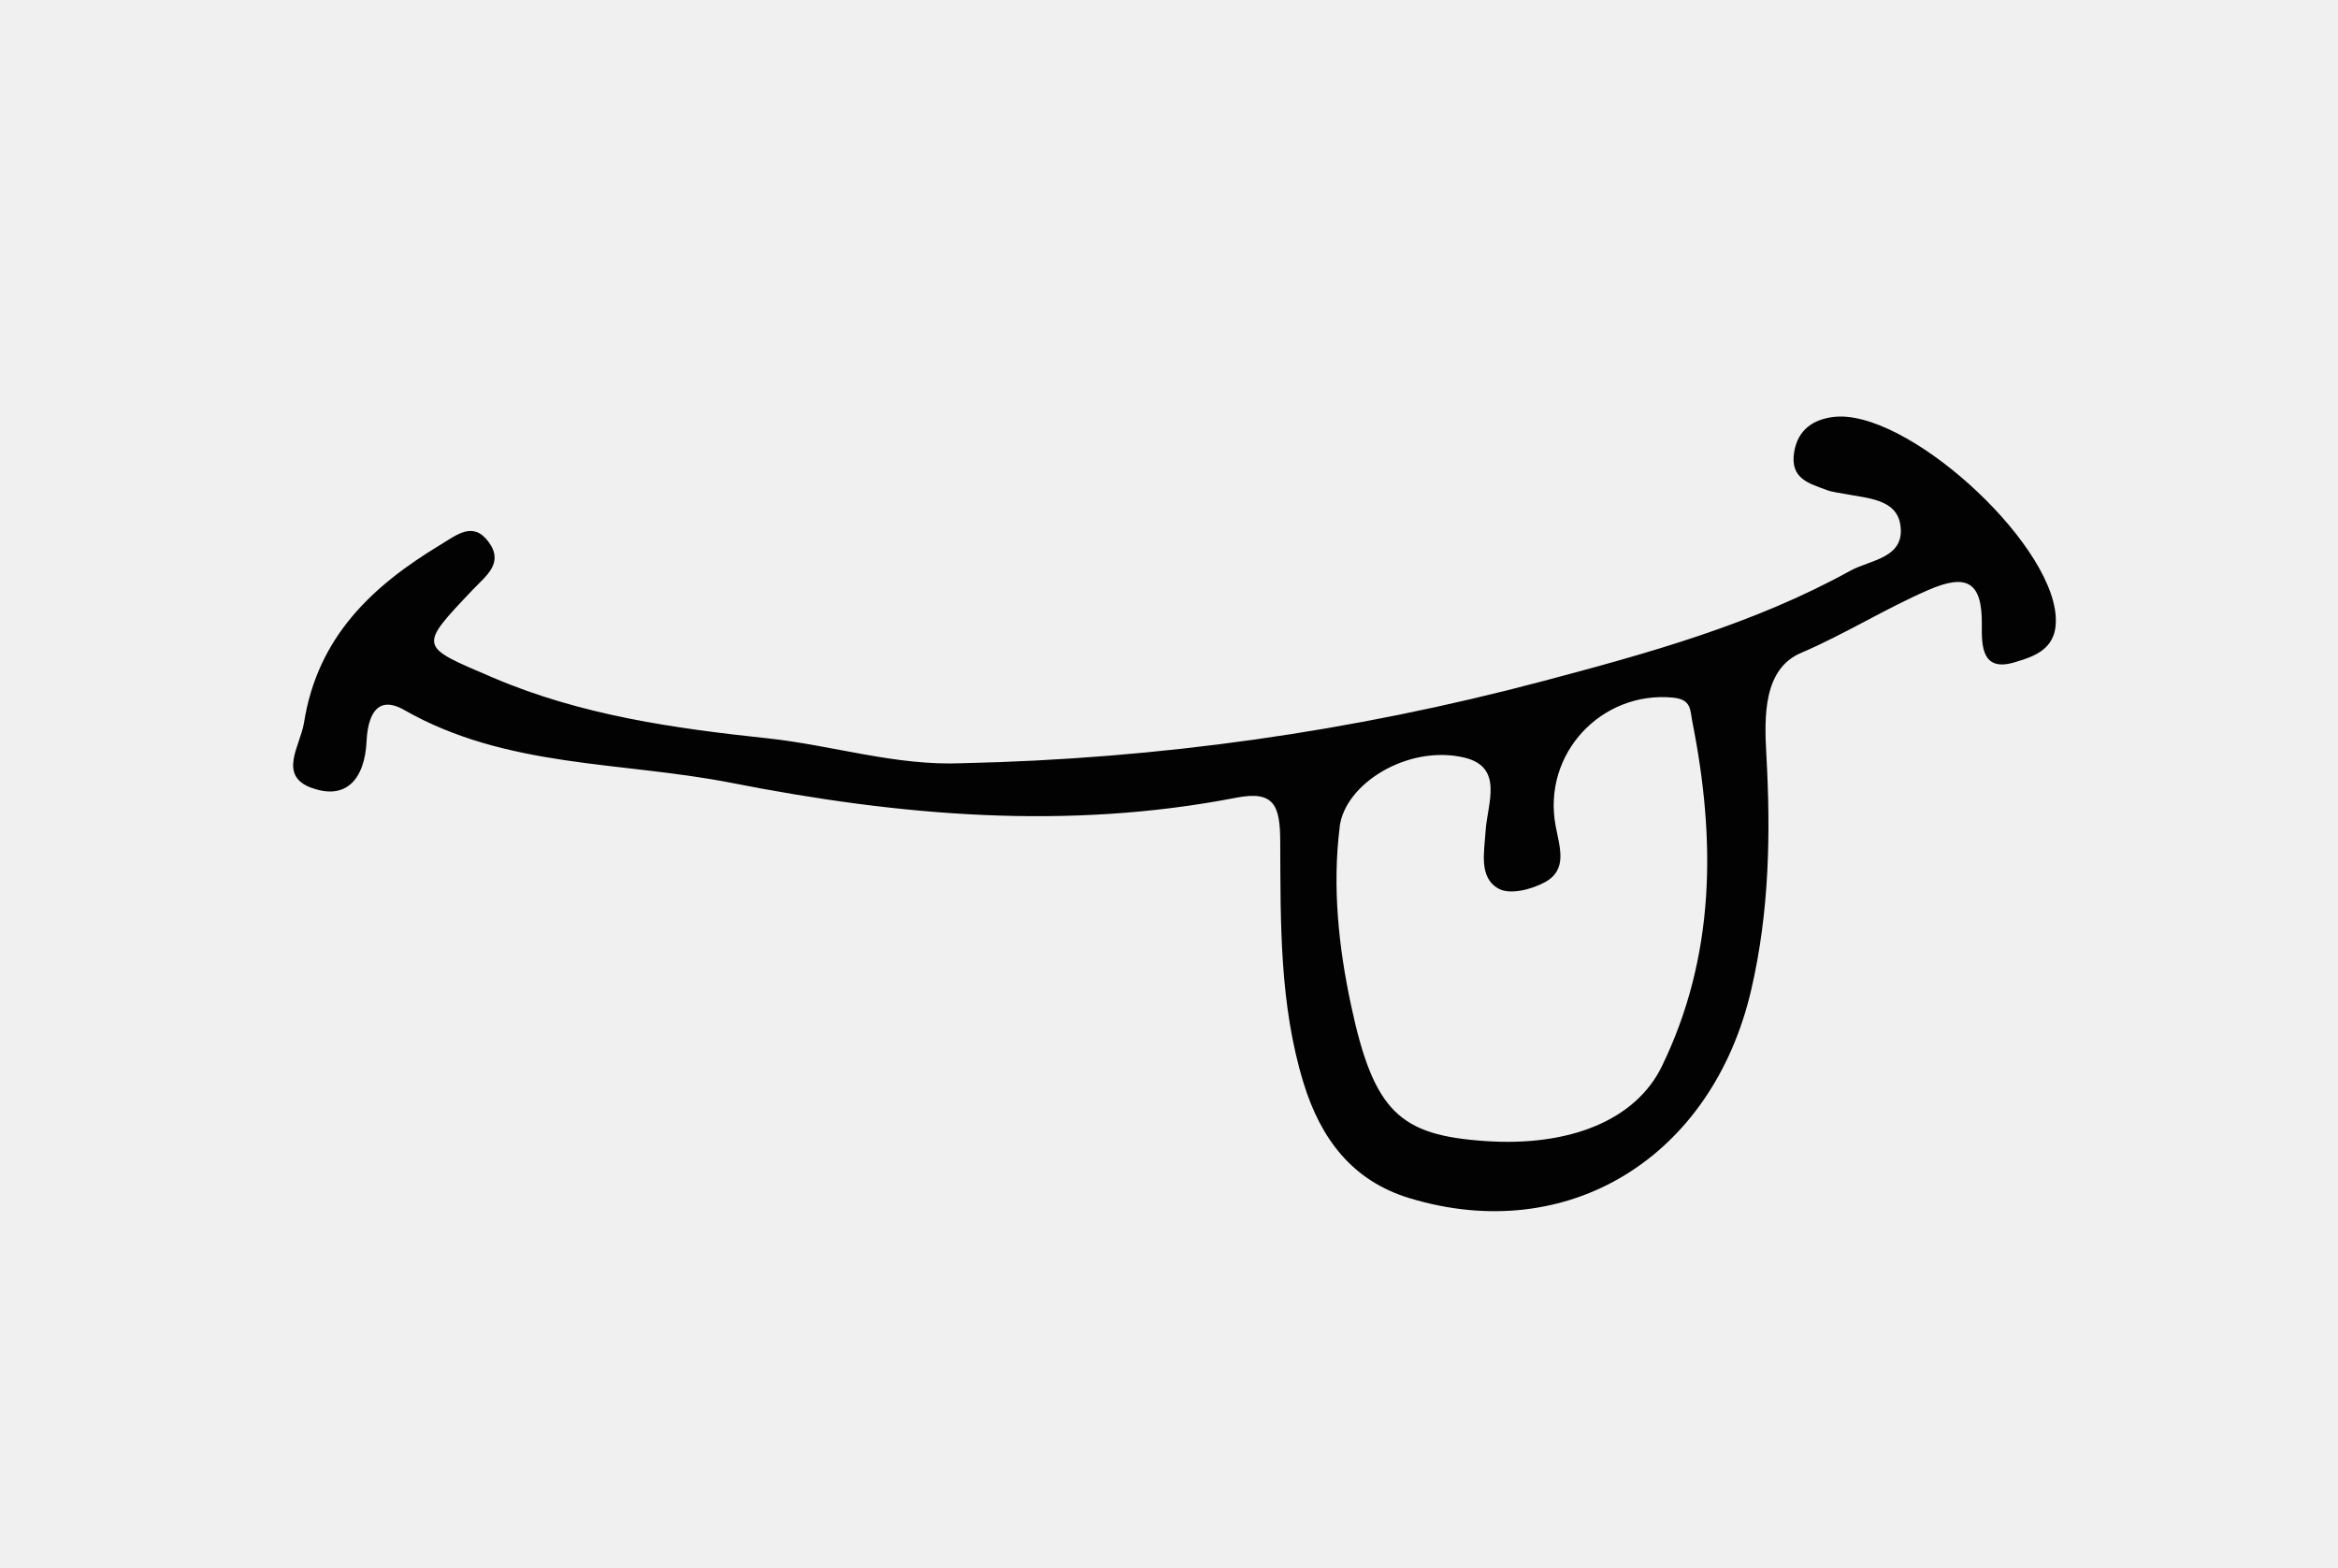
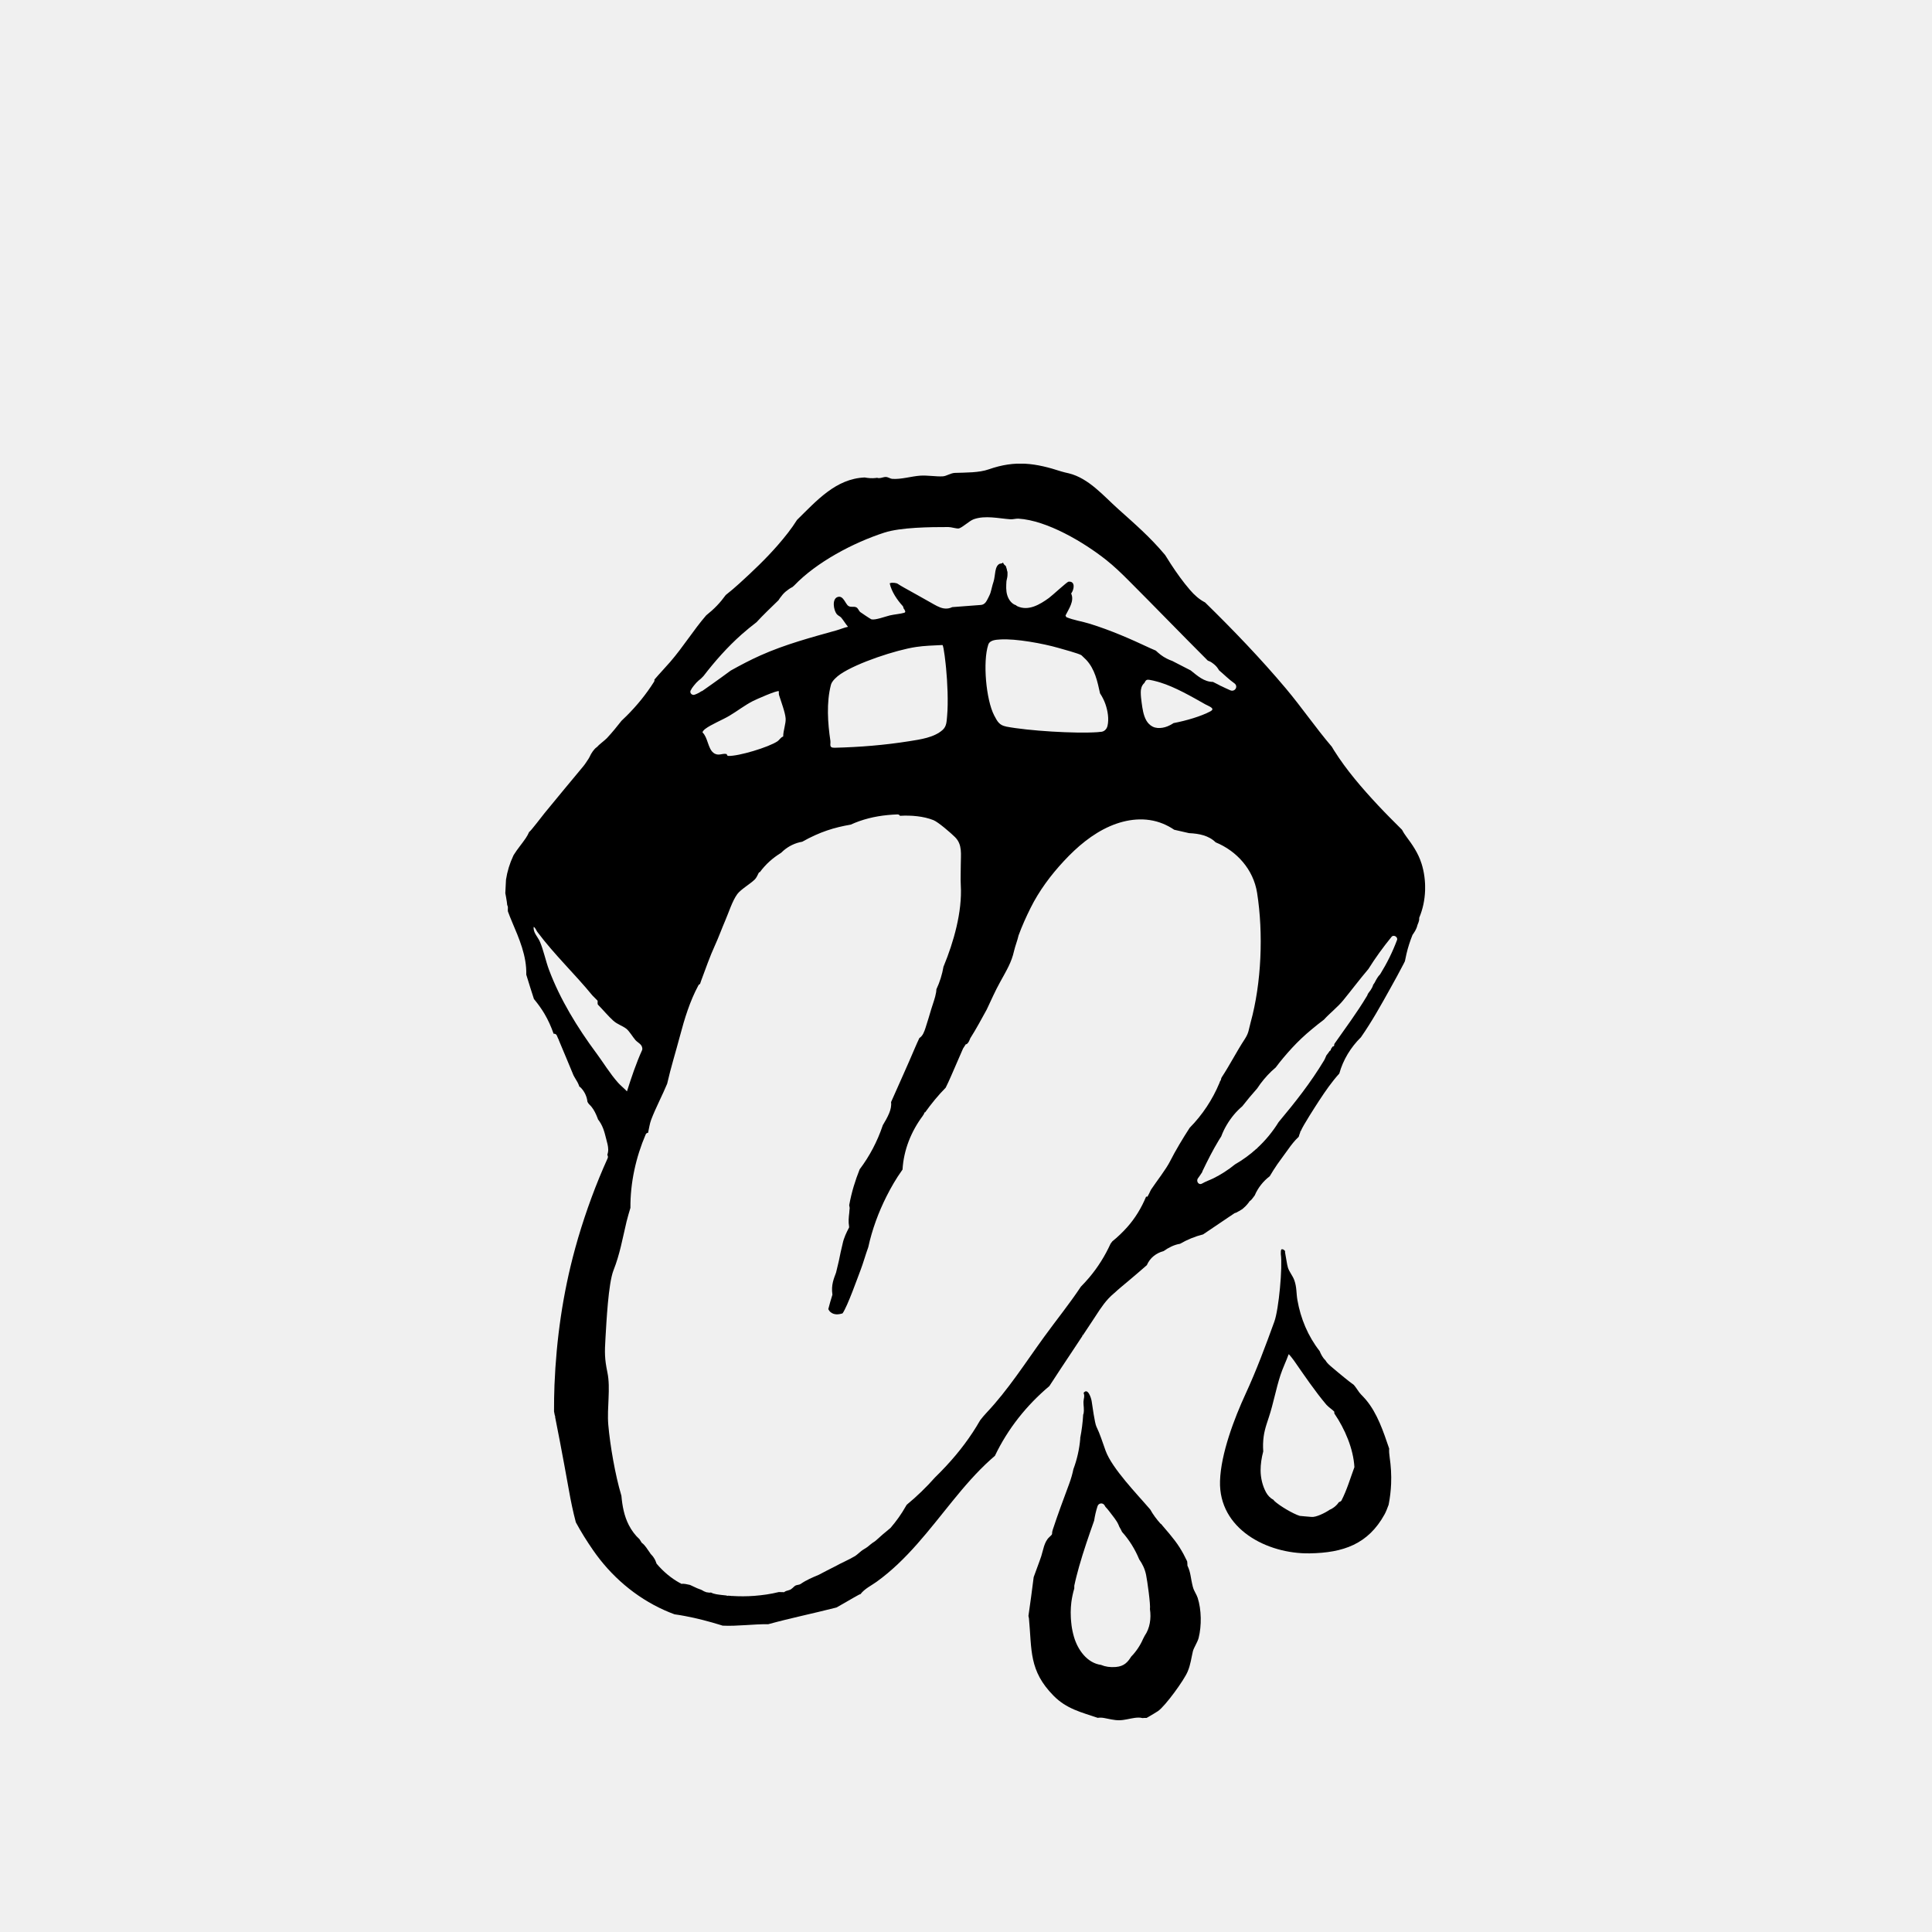
- <svg xmlns="http://www.w3.org/2000/svg" id="Vrstva_1" data-name="Vrstva 1" viewBox="0 0 500 335.39">
+ <svg xmlns="http://www.w3.org/2000/svg" width="650" height="650" viewBox="0 0 650 650" fill="none">
+   <g clip-path="url(#clip0_527_3328)">
+     <path d="M478.208 290.4C477.118 286.99 475.218 284.24 473.108 281.41C472.578 280.71 472.098 279.95 471.678 279.15C468.968 276.45 466.258 273.75 463.638 270.95C458.258 265.18 453.038 259.16 448.818 252.46C448.558 252.06 448.328 251.64 448.078 251.23C442.658 244.89 437.978 238.01 432.618 231.63C424.248 221.67 414.768 211.8 405.438 202.68C403.478 201.68 401.798 200.16 400.358 198.48C398.008 195.76 395.898 192.79 393.928 189.78C393.278 188.79 392.648 187.79 392.028 186.78C391.988 186.74 391.958 186.69 391.928 186.65C386.878 180.64 381.918 176.38 376.158 171.21C371.248 166.81 366.318 160.93 359.648 159.26C358.538 158.98 358.048 158.93 357.088 158.62C348.348 155.78 341.638 154.76 332.638 157.91C329.358 159.06 325.068 158.97 321.258 159.1C319.848 159.15 318.428 160.19 317.188 160.26C314.948 160.39 312.088 159.87 309.618 160.03C306.708 160.22 303.068 161.36 300.118 161.1C299.498 161.05 298.798 160.47 297.978 160.47C297.118 160.47 295.978 161.11 295.088 160.75C294.928 160.77 294.758 160.8 294.598 160.82C293.368 160.96 292.138 160.87 290.918 160.64C281.198 161.03 274.718 168.49 268.158 174.91C266.258 177.94 263.998 180.75 261.648 183.45C257.658 188.03 253.208 192.25 248.718 196.33C247.258 197.66 245.738 198.95 244.178 200.18C243.268 201.44 242.288 202.64 241.218 203.75C240.088 204.93 238.868 206.01 237.588 207.03C237.578 207.04 237.558 207.06 237.548 207.08C233.278 212.03 229.948 217.51 225.518 222.65C223.768 224.68 221.888 226.61 220.158 228.66C220.218 228.89 220.188 229.14 220.018 229.41C217.398 233.57 214.288 237.38 210.818 240.84C210.258 241.4 209.688 241.95 209.108 242.49C207.538 244.51 205.918 246.47 204.218 248.31C203.528 249.05 201.428 250.59 201.008 251.18C200.898 251.27 200.788 251.36 200.678 251.45C199.888 251.99 198.878 253.44 198.368 254.64C198.248 254.85 198.138 255.06 198.018 255.26C197.408 256.17 196.838 257.1 196.258 257.79C191.798 263.14 187.538 268.29 183.238 273.53C182.518 274.4 178.448 279.8 178.018 279.91C177.708 280.64 177.318 281.34 176.888 281.98C175.588 283.91 174.058 285.64 172.838 287.63C172.788 287.73 172.738 287.83 172.688 287.93C171.478 290.49 170.668 293.18 170.238 295.94C170.178 297.44 170.068 298.97 170.008 300.49C170.188 301.41 170.358 302.32 170.488 303.24C170.508 303.24 170.518 303.24 170.548 303.24L170.498 303.28C170.558 303.68 170.598 304.09 170.648 304.5C170.948 304.97 170.888 305.59 170.848 306.26C170.858 306.39 170.868 306.53 170.888 306.66C171.318 307.83 171.778 308.98 172.248 310.09C174.678 315.82 177.238 321.65 177.058 327.91C177.858 330.51 178.838 333.71 179.638 336.11C179.738 336.23 179.838 336.35 179.938 336.47C181.098 337.9 182.208 339.43 183.148 341.02C184.418 343.16 185.438 345.44 186.258 347.79C186.678 347.74 187.148 347.91 187.348 348.4C187.488 348.73 187.628 349.06 187.768 349.39C187.888 349.55 187.968 349.74 187.998 349.93C189.648 353.87 191.318 357.81 192.938 361.76C193.068 361.99 193.188 362.21 193.318 362.45C193.738 363.24 194.258 363.92 194.608 364.76C194.688 364.96 194.778 365.16 194.848 365.36C194.978 365.72 194.778 365.46 195.068 365.65C195.368 365.85 195.628 366.17 195.858 366.45C196.348 367.04 196.738 367.69 197.038 368.39C197.348 369.11 197.548 369.85 197.628 370.61C197.638 370.65 197.658 370.69 197.668 370.73C197.918 371.35 198.538 371.79 198.958 372.31C199.868 373.42 200.488 374.75 201.008 376.08C201.078 376.25 201.128 376.42 201.188 376.59C201.928 377.53 202.518 378.6 202.948 379.74C203.368 380.86 203.658 382.02 203.948 383.18C204.248 384.35 204.618 385.54 204.628 386.76C204.628 387.36 204.518 387.98 204.328 388.57C204.538 388.88 204.618 389.28 204.428 389.7C200.488 398.4 197.198 407.39 194.488 416.54C194.118 417.78 193.768 419.03 193.428 420.28L193.508 420.31L193.418 420.34C189.348 435.24 187.178 450.52 186.548 465.96C186.428 468.93 186.398 471.9 186.398 474.87C186.488 475.3 186.568 475.73 186.648 476.16C186.778 476.35 186.808 476.6 186.788 476.87C186.878 477.34 186.978 477.81 187.068 478.29H187.078V478.34C187.528 480.57 187.968 482.81 188.388 485.05C189.398 490.48 190.448 495.9 191.398 501.33C192.038 504.97 192.788 508.6 193.738 512.17C195.478 515.39 197.438 518.51 199.498 521.49C205.528 530.24 213.788 537.36 223.498 541.72C224.628 542.23 225.778 542.69 226.948 543.12C228.088 543.28 229.238 543.46 230.378 543.68C234.518 544.45 238.608 545.53 242.618 546.77C242.788 546.82 242.958 546.88 243.118 546.93C248.008 547.18 253.648 546.37 258.478 546.45L258.608 546.41C266.008 544.38 273.518 542.84 280.958 540.94C281.128 540.9 281.288 540.85 281.458 540.81C284.088 539.36 286.628 537.79 289.058 536.48C289.138 536.44 289.308 536.38 289.518 536.32C290.798 534.57 293.308 533.34 294.888 532.2C305.128 524.83 312.608 514.67 320.488 504.98C324.488 500.06 328.628 495.23 333.358 490.99C333.798 490.6 334.258 490.19 334.728 489.79C339.088 480.67 345.378 472.79 353.038 466.34C355.718 462.21 358.438 458.11 361.168 454.01C362.198 452.47 363.218 450.92 364.238 449.37L363.958 449.2C364.088 449.22 364.208 449.22 364.328 449.23C365.328 447.71 366.328 446.19 367.338 444.69C369.118 442.04 370.748 439.22 372.928 436.88C373.498 436.27 374.108 435.69 374.758 435.16L374.668 435.13L374.848 435.09C374.848 435.09 374.858 435.08 374.868 435.07C376.358 433.66 377.988 432.36 379.528 431.06C381.648 429.28 383.758 427.48 385.838 425.65C386.358 424.46 387.128 423.4 388.148 422.58C389.118 421.8 390.268 421.23 391.488 420.91C393.188 419.72 395.018 418.78 397.008 418.46C399.438 417.06 402.048 415.98 404.768 415.3C407.638 413.37 410.518 411.44 413.378 409.49C414.058 409.03 414.738 408.57 415.418 408.12C415.898 408.1 416.528 407.58 416.958 407.42C417.118 407.33 417.268 407.22 417.428 407.12C417.838 406.92 418.198 406.64 418.498 406.32C419.188 405.72 419.798 405.03 420.328 404.28C420.348 404.23 420.368 404.19 420.388 404.14C420.408 404.14 420.428 404.13 420.438 404.12C420.928 403.85 421.568 402.98 422.138 402.19C423.198 399.67 424.978 397.4 427.188 395.73C428.008 394.37 428.828 393.01 429.748 391.7C430.938 390 432.208 388.35 433.408 386.65C434.378 385.28 435.558 383.73 436.938 382.46C437.088 381.91 437.278 381.37 437.498 380.84L437.368 380.67H437.568C437.898 379.92 438.278 379.2 438.698 378.48C439.918 376.39 441.188 374.36 442.498 372.32C442.918 371.67 443.338 371.02 443.758 370.37L443.798 370.25C443.798 370.25 443.828 370.25 443.848 370.24C445.908 367.08 448.078 363.96 450.598 361.17C451.848 356.61 454.438 352.35 457.868 348.98C461.488 343.79 464.618 338.17 467.688 332.65C469.238 329.86 470.788 327.08 472.248 324.24C472.388 323.96 472.528 323.68 472.668 323.39C472.828 322.55 472.998 321.71 473.198 320.89C473.708 318.71 474.398 316.59 475.228 314.53C475.828 313.65 476.528 312.75 476.888 311.21C477.008 310.87 477.508 309.91 477.478 309.08C477.478 309.01 477.478 308.9 477.478 308.77C479.898 303.06 480.088 296.25 478.218 290.41L478.208 290.4ZM232.688 231.7C232.748 231.61 232.798 231.53 232.858 231.45C233.028 231.21 233.208 230.97 233.388 230.74C233.658 230.39 233.948 230.05 234.248 229.72C234.728 229.21 235.268 228.75 235.818 228.32C236.108 228.03 236.388 227.74 236.678 227.45C240.568 222.41 244.718 217.71 249.508 213.45C251.118 212.02 252.798 210.66 254.518 209.34C256.578 207.08 259.508 204.28 261.948 201.91C261.988 201.84 262.038 201.76 262.078 201.69C262.188 201.52 262.298 201.35 262.418 201.19C262.708 200.78 263.028 200.37 263.358 199.99C263.958 199.3 264.678 198.72 265.428 198.2C265.808 197.93 266.208 197.7 266.618 197.5C266.868 197.3 267.088 197.11 267.248 196.94C274.698 189.15 287.058 182.58 297.538 179.19C303.038 177.41 312.958 177.31 319.058 177.32C320.048 177.32 321.638 177.86 322.458 177.8C323.548 177.73 326.068 175.23 327.608 174.69C331.508 173.31 335.968 174.43 339.948 174.71C340.728 174.77 341.828 174.45 342.628 174.49C352.288 175.08 364.668 182.46 372.088 188.33C374.808 190.48 377.268 192.85 379.678 195.27C388.608 204.2 397.398 213.31 406.358 222.26C406.738 222.4 407.108 222.55 407.448 222.75C407.628 222.86 407.798 222.98 407.958 223.11C408.058 223.19 408.158 223.26 408.258 223.34C408.248 223.34 408.238 223.33 408.238 223.32C408.258 223.33 408.268 223.34 408.288 223.36C408.398 223.44 408.508 223.53 408.608 223.62C409.238 224.14 409.728 224.8 410.128 225.51C411.838 226.95 413.438 228.59 415.268 229.87C416.728 230.9 415.488 232.93 413.888 232.23C412.798 231.75 411.718 231.25 410.648 230.72C410.578 230.72 410.518 230.72 410.448 230.74L410.498 230.64C409.688 230.24 408.888 229.84 408.088 229.42C405.088 229.42 402.848 227.35 400.608 225.56C398.778 224.64 396.968 223.7 395.158 222.76C394.918 222.64 394.688 222.52 394.468 222.4C393.058 221.9 391.748 221.24 390.518 220.31C389.938 219.87 389.388 219.39 388.858 218.89C388.228 218.63 387.618 218.37 387.108 218.13C380.268 214.93 373.888 212.11 366.628 209.85C364.018 209.04 361.288 208.68 358.748 207.63L358.478 207.08C359.608 204.8 361.528 202.19 360.378 199.68C361.368 198.41 361.918 195.48 359.498 195.69C359.008 195.73 354.008 200.38 352.898 201.18C349.898 203.35 346.018 205.72 342.238 203.94C342.068 203.86 341.928 203.74 341.818 203.62C340.348 203.17 339.328 201.74 338.878 200.25C338.408 198.71 338.508 197.11 338.608 195.52C338.848 194.62 338.988 193.67 338.958 193.3C339.008 192.83 338.988 192.35 338.798 191.92C338.748 191.32 338.598 191.25 338.508 190.75C338.408 190.39 338.208 190.19 338.008 190.14C337.888 189.95 337.708 189.8 337.608 189.6C337.528 189.37 337.348 189.09 337.208 189.47C337.208 189.49 337.208 189.52 337.198 189.54C337.028 189.49 336.838 189.5 336.718 189.63C336.708 189.64 336.698 189.66 336.688 189.68C336.628 189.66 336.578 189.62 336.518 189.6C334.518 190.27 334.948 193.65 334.258 195.72C333.758 197.22 333.628 198.18 333.198 199.56C333.028 200.09 331.998 202.19 331.648 202.6C331.188 203.13 330.838 203.41 330.118 203.52L320.368 204.26C319.488 204.7 318.488 204.86 317.468 204.68C315.928 204.41 314.528 203.5 313.178 202.75C310.198 201.09 307.238 199.39 304.248 197.75C303.418 197.29 302.598 196.81 301.808 196.28C301.578 196.22 301.348 196.17 301.118 196.13C301.078 196.13 300.938 196.11 300.908 196.1C300.778 196.09 300.638 196.08 300.508 196.08C300.348 196.08 300.188 196.08 300.028 196.08C299.978 196.08 299.958 196.08 299.938 196.08C299.938 196.08 299.928 196.08 299.888 196.09C299.758 196.12 299.628 196.15 299.508 196.19C299.448 196.21 299.408 196.21 299.388 196.22C299.378 196.22 299.348 196.24 299.328 196.26C299.948 199.11 301.908 201.91 303.638 203.81C303.868 204.06 303.968 204.36 303.988 204.66C304.188 204.9 304.348 205.14 304.438 205.38C304.568 205.77 304.718 205.84 304.288 206.15C302.708 206.59 300.958 206.68 299.378 207.05C297.828 207.42 294.548 208.69 293.178 208.37C292.958 208.32 289.748 206.18 289.378 205.89C288.998 205.59 288.698 204.59 288.058 204.31C287.198 203.93 286.308 204.42 285.438 203.87C284.408 203.21 283.758 200.25 281.848 200.84C279.808 201.48 280.458 205.28 281.498 206.59C281.938 207.14 282.618 207.33 283.028 207.81C283.758 208.67 284.528 209.97 285.308 210.88C283.998 211.14 282.738 211.71 281.448 212.07C272.808 214.49 264.228 216.77 255.888 220.49C252.518 221.99 249.158 223.76 245.838 225.61C244.808 226.37 243.768 227.11 242.748 227.87C240.638 229.43 238.468 230.9 236.328 232.43C236.218 232.51 236.098 232.55 235.968 232.57C235.228 233.07 234.418 233.49 233.608 233.75C233.138 233.9 232.648 233.65 232.398 233.26C232.118 232.83 232.278 232.32 232.568 231.96C232.448 232.11 232.678 231.79 232.698 231.76L232.688 231.7ZM407.248 239.31C404.068 241.01 399.108 242.46 394.818 243.28C394.688 243.36 394.568 243.45 394.438 243.53C393.408 244.15 392.288 244.66 391.088 244.84C389.968 245.01 388.848 244.98 387.818 244.48C386.938 244.06 386.148 243.25 385.678 242.41C384.658 240.6 384.378 238.46 384.098 236.44C383.938 235.27 383.798 234.07 383.798 232.88C383.798 231.85 384.048 230.81 384.758 230.03C384.848 229.93 384.938 229.85 385.038 229.76C385.278 229.19 385.578 228.79 385.948 228.71C386.668 228.54 389.438 229.34 390.308 229.6C395.338 231.14 400.908 234.36 405.558 236.99C406.628 237.59 409.048 238.34 407.248 239.3V239.31ZM338.458 244.42C336.208 243.99 335.558 242.74 334.498 240.73C331.728 235.43 330.608 222.58 332.488 216.9C333.008 215.34 334.988 215.24 336.538 215.14C341.778 214.8 350.988 216.52 356.038 217.97C357.538 218.4 362.858 219.83 363.828 220.44C363.928 220.5 365.268 221.8 365.458 222.01C368.348 225.12 369.208 229.2 370.098 233.28C370.828 234.38 371.438 235.57 371.888 236.84C372.678 239.08 373.168 241.89 372.598 244.25C372.328 245.38 371.408 246.24 370.218 246.23C370.198 246.23 370.178 246.23 370.148 246.23C369.888 246.27 369.598 246.3 369.258 246.33C361.698 246.85 345.968 245.89 338.448 244.44L338.458 244.42ZM279.388 249.33C278.478 243.31 277.998 236.33 279.568 230.36C279.908 229.07 281.618 227.57 282.748 226.81C288.348 223 301.448 218.68 308.178 217.67C311.168 217.22 314.088 217.17 317.078 217.01C317.548 217.32 318.198 223.77 318.298 224.81C318.748 229.44 319.078 236.23 318.638 240.99C318.468 242.77 318.488 244.37 317.118 245.59C314.238 248.16 309.608 248.78 305.898 249.37C297.598 250.69 289.248 251.37 280.828 251.57C278.768 251.63 279.528 250.39 279.378 249.34L279.388 249.33ZM262.108 233.87C262.748 235.97 264.158 239.6 264.318 241.7C264.448 243.41 263.468 245.95 263.498 247.79C262.638 248.07 262.228 248.96 261.588 249.39C258.638 251.39 248.468 254.46 245.048 254.32C244.488 254.3 244.648 253.74 244.398 253.68C242.978 253.34 241.628 254.55 239.988 253.24C238.168 251.79 238.128 248.08 236.368 246.44C236.308 246.08 236.968 245.46 237.248 245.25C239.218 243.74 243.048 242.21 245.368 240.83C248.038 239.25 250.488 237.31 253.268 235.88C254.258 235.37 261.638 232.08 262.038 232.57C262.038 233 261.988 233.46 262.108 233.87ZM200.528 354.18C194.248 345.69 188.438 336.24 184.698 326.26C183.598 323.33 182.828 319.52 181.628 316.79C180.918 315.17 179.268 313.68 179.568 311.81C180.188 312.23 180.358 312.96 180.778 313.52C186.618 321.32 193.258 327.52 199.308 334.91C199.578 335.24 200.988 336.55 201.038 336.66C201.168 336.93 200.898 337.73 201.218 338.06C202.758 339.6 204.678 341.93 206.378 343.44C207.728 344.64 209.348 345.07 210.698 346.09C211.698 346.85 212.868 348.87 213.798 349.94C214.588 350.85 216.318 351.39 216.078 353.18C214.018 357.73 212.448 362.43 210.938 367.18C210.078 366.24 208.788 365.22 207.978 364.31C205.108 361.07 203.018 357.53 200.538 354.18H200.528ZM393.678 390.66C392.228 393.52 389.158 397.38 387.278 400.2C387.008 400.61 386.308 402.4 385.928 402.67L385.608 402.56C384.038 406.35 381.918 409.88 379.158 412.95C377.668 414.61 376.008 416.2 374.228 417.64C374.028 417.9 373.838 418.16 373.638 418.43C371.758 422.54 369.368 426.38 366.428 429.85C365.548 430.89 364.618 431.9 363.648 432.89C359.798 438.69 355.408 444.09 351.258 449.82C344.858 458.64 339.188 467.59 331.908 475.3C331.138 476.12 330.428 476.97 329.758 477.84C326.588 483.4 322.698 488.53 318.338 493.21C317.138 494.5 315.888 495.79 314.598 497.04C311.678 500.34 308.488 503.43 305.068 506.25C304.968 506.42 304.858 506.6 304.748 506.77C303.288 509.36 301.548 511.8 299.598 514.06C297.868 515.47 296.078 516.99 294.658 518.31C294.628 518.33 294.608 518.36 294.578 518.38C294.448 518.48 294.208 518.67 294.038 518.77C293.678 518.93 292.238 520.12 291.898 520.41C291.228 520.93 290.438 521.29 289.768 521.82C288.418 522.91 288.828 522.7 287.678 523.52C285.458 524.84 283.058 525.81 280.808 527.07C279.008 527.96 277.238 528.9 275.458 529.83C273.378 530.7 271.268 531.58 269.408 532.88C268.958 533.21 268.378 533.17 267.868 533.35C267.228 533.56 266.858 534.18 266.308 534.54C265.668 535.11 264.758 535.05 264.068 535.48C263.988 535.55 263.898 535.61 263.808 535.67C263.218 535.67 262.628 535.66 262.058 535.63C262.048 535.63 262.028 535.63 262.018 535.63C259.308 536.31 256.548 536.69 253.758 536.91C251.258 537.1 248.738 537.1 246.228 536.94L246.098 536.99V536.93C245.758 536.91 245.408 536.88 245.058 536.85C244.788 536.93 244.528 536.87 244.258 536.77C243.758 536.72 243.258 536.68 242.758 536.61C241.618 536.46 240.268 536.36 239.208 535.79C238.758 535.87 238.258 535.81 237.738 535.69C237.738 535.69 237.738 535.7 237.728 535.71C237.728 535.71 237.728 535.71 237.718 535.72C237.428 535.59 237.138 535.48 236.848 535.37C236.368 535.1 235.898 534.8 235.358 534.66C234.238 534.28 233.228 533.68 232.138 533.23C231.188 533.03 230.208 532.75 229.238 532.86C229.168 532.83 229.108 532.78 229.038 532.75C228.968 532.67 228.908 532.59 228.748 532.59C225.778 530.97 223.118 528.71 220.928 526.11C220.928 526.11 220.918 526.11 220.908 526.11C220.678 525.47 220.458 524.78 219.938 524.05C219.658 523.57 219.258 523.19 218.888 522.78C218.818 522.67 218.758 522.56 218.678 522.44C217.798 521.28 217.118 519.9 215.908 519.05C215.658 518.66 215.408 518.27 215.168 517.87C213.698 516.54 212.488 514.89 211.578 513.13C209.998 510.08 209.368 506.67 209.068 503.25C209.038 503.15 209.018 503.05 208.988 502.96C207.018 496.4 205.238 486.25 204.648 479.31C204.168 473.64 205.478 467.15 204.358 461.75C203.398 457.1 203.408 455.05 203.708 450.13C204.028 444.88 204.648 431.81 206.408 427.37C208.568 421.91 209.428 416.74 210.798 410.99C211.148 409.5 211.638 407.95 212.098 406.37C212.038 397.9 213.938 389.34 217.228 381.68C217.398 381.27 217.708 381.12 218.028 381.14C218.378 379.64 218.568 378.06 219.078 376.72C220.518 372.9 222.938 368.31 224.458 364.61C225.678 359.2 227.348 353.9 228.768 348.53C230.298 342.73 232.098 336.85 234.948 331.55C235.088 331.28 235.288 331.13 235.508 331.07C235.638 330.66 235.768 330.28 235.868 330.01C237.168 326.53 238.928 321.52 240.488 318.17C241.608 315.77 242.958 312.11 244.048 309.59C245.218 306.88 246.388 303.06 248.078 300.78C249.208 299.25 252.428 297.37 253.918 295.91C254.188 295.65 254.418 295.3 254.608 294.96C254.628 294.93 254.648 294.89 254.668 294.86C254.998 294.25 255.218 293.67 255.368 293.53C255.428 293.47 255.538 293.43 255.668 293.4C256.618 292.1 257.708 290.89 258.908 289.81C260.088 288.74 261.398 287.78 262.778 286.93C263.008 286.7 263.248 286.48 263.498 286.26C265.328 284.66 267.528 283.59 269.908 283.19C275.878 279.84 280.678 278.39 286.238 277.43C287.158 277.01 288.098 276.62 289.068 276.28C293.278 274.8 297.458 274.17 301.908 274C302.338 273.98 302.628 274.19 302.788 274.47C306.618 274.24 310.748 274.61 314.058 275.93C315.648 276.56 319.968 280.3 321.298 281.63C323.888 284.2 323.228 287.51 323.248 290.87C323.258 293.24 323.118 295.46 323.248 297.88C323.768 306.83 320.798 317.05 317.538 324.96C317.508 325.04 317.468 325.1 317.438 325.17C316.988 327.81 316.188 330.4 315.038 332.84C315.028 333.18 314.998 333.53 314.938 333.88C314.628 335.79 313.858 337.66 313.308 339.51C312.688 341.6 312.068 343.71 311.388 345.79C310.948 347.12 310.488 348.5 309.308 349.24C308.778 350.39 308.248 351.53 307.768 352.68C305.198 358.75 302.448 364.75 299.788 370.78C299.948 372.01 299.658 373.3 299.138 374.55C298.558 375.94 297.798 377.26 297.008 378.57C296.988 378.63 296.968 378.69 296.948 378.75C295.158 384.03 292.588 388.94 289.228 393.4C287.728 397.18 286.528 400.96 285.708 405.46C285.758 405.78 285.818 406.1 285.868 406.42C285.768 407.09 285.758 407.71 285.718 408.22C285.718 408.18 285.718 408.13 285.718 408.11C285.538 409.61 285.388 411.13 285.668 412.64C285.668 412.74 285.678 412.84 285.678 412.95C284.748 414.7 283.888 416.53 283.508 418.37C283.008 420.31 282.628 422.27 282.218 424.23C281.928 425.53 281.608 426.83 281.288 428.13C280.548 430.18 279.588 432.24 280.048 435.49C280.048 435.52 280.048 435.56 280.058 435.59C279.538 437.25 279.058 438.9 278.668 440.45C278.878 440.84 279.128 441.21 279.468 441.48C280.598 442.4 282.068 442.32 283.478 441.86C285.218 439.31 288.548 429.81 289.588 427.13C290.318 425.26 291.238 422.01 292.118 419.61C293.418 413.66 295.538 407.89 298.278 402.46C299.788 399.46 301.478 396.54 303.428 393.8C303.498 393.7 303.578 393.59 303.648 393.49C304.028 386.93 306.518 380.68 310.478 375.39C310.508 375.32 310.548 375.24 310.598 375.16C310.688 375.03 310.788 374.9 310.878 374.76C310.928 374.53 310.978 374.34 311.028 374.3C311.068 374.26 311.158 374.24 311.258 374.23C313.348 371.31 315.638 368.5 318.168 365.94C318.808 364.65 319.408 363.34 319.978 362.03C321.318 358.94 322.658 355.85 324.008 352.76C324.348 352.22 324.638 351.77 324.928 351.33C325.008 351.33 325.098 351.33 325.188 351.3C325.878 350.87 326.138 350.04 326.448 349.3C328.438 346.18 330.178 342.9 331.968 339.66C333.448 336.56 334.808 333.39 336.488 330.39C338.708 326.34 340.288 323.83 341.158 319.97C341.568 318.19 342.288 316.48 342.688 314.7C343.838 311.56 345.218 308.5 346.708 305.5C349.588 299.7 353.548 294.39 357.958 289.66C362.368 284.92 367.488 280.55 373.478 277.95C379.128 275.51 385.448 274.74 391.258 277.12C392.528 277.64 393.828 278.33 395.048 279.16C396.748 279.53 398.498 279.93 400.048 280.3C403.418 280.45 406.678 281.1 408.988 283.39C416.098 286.31 421.698 292.52 422.938 300.4C425.088 314.05 424.418 330.77 420.748 344.04C420.038 346.61 420.198 347.43 418.738 349.67C416.008 353.84 413.788 358.25 411.018 362.47C410.798 362.81 410.748 363.51 410.708 363.55C410.688 363.57 410.638 363.55 410.568 363.54C410.458 363.83 410.358 364.13 410.238 364.41C407.968 369.88 404.538 375.1 400.258 379.43C397.968 382.96 395.498 387.06 393.658 390.69L393.678 390.66ZM448.988 351.12C448.798 351.4 448.918 351.81 448.828 351.9C448.698 352.03 448.508 352.08 448.338 352.11C448.158 352.4 447.958 352.68 447.768 352.96C447.768 353.09 447.758 353.22 447.698 353.33C447.668 353.38 447.508 353.48 447.318 353.63C447.188 353.81 447.078 354 446.938 354.18C446.708 354.49 446.468 354.8 446.228 355.11C445.988 355.67 445.728 356.33 445.508 356.7C440.868 364.39 435.868 370.7 430.168 377.53C428.158 380.78 425.718 383.73 422.938 386.29L422.968 386.43C422.908 386.42 422.868 386.43 422.808 386.41C420.568 388.46 418.108 390.25 415.478 391.76C414.338 392.7 413.138 393.56 411.918 394.34C410.728 395.1 409.498 395.81 408.218 396.44C406.988 397.04 405.628 397.49 404.448 398.18C403.248 398.89 402.308 397.34 403.068 396.39C403.578 395.75 403.978 395.04 404.448 394.38C404.468 394.26 404.498 394.14 404.558 394.02C406.278 390.44 408.048 386.93 410.108 383.53C410.348 383.13 410.618 382.74 410.868 382.34C411.848 379.66 413.398 377.13 415.148 375.02C416.008 373.99 416.948 373.06 417.938 372.21C419.548 370.15 421.228 368.15 422.968 366.19C423.318 365.66 423.678 365.13 424.058 364.62C425.538 362.65 427.248 360.76 429.188 359.15C430.898 356.85 432.768 354.66 434.668 352.59C436.738 350.35 438.958 348.25 441.318 346.31C442.638 345.22 443.998 344.1 445.408 343.06C447.488 340.79 450.048 338.82 451.888 336.57C454.688 333.14 457.428 329.49 460.378 326.02C462.738 322.24 465.378 318.62 468.178 315.18C468.858 314.34 470.388 315.24 470.018 316.25C468.518 320.27 466.598 324.13 464.338 327.78C463.618 328.44 462.938 329.71 462.468 330.63C462.308 330.86 462.148 331.1 461.988 331.33C461.918 331.6 461.808 331.9 461.638 332.24C461.538 332.44 461.368 332.73 461.168 333.05C460.928 333.38 460.668 333.73 460.368 334.13C460.208 334.32 460.098 334.61 459.998 334.92C459.918 335.05 459.848 335.17 459.778 335.28C456.578 340.63 452.618 345.95 448.988 351.13V351.12Z" fill="black" />
+     <path d="M401.348 533.99C400.478 530.59 400.678 529.19 399.498 526.73C399.498 526.25 399.478 525.77 399.408 525.3C398.658 523.71 397.838 522.15 396.878 520.64C395.838 519 394.668 517.51 393.448 516.04C392.688 515.12 391.908 514.22 391.118 513.3C390.978 513.14 390.838 512.96 390.698 512.78C390.698 512.78 390.678 512.77 390.668 512.76C390.618 512.74 390.568 512.71 390.518 512.67C390.468 512.63 390.408 512.58 390.358 512.53C389.078 511.07 387.918 509.55 386.998 507.87C382.628 502.75 374.158 494.09 371.968 488.08C370.918 485.19 370.078 482.41 368.888 480C368.298 478.81 367.528 473.01 367.268 471.36C367.088 470.26 365.968 466.76 364.558 468.63C365.038 469.77 364.548 470.59 364.518 471.64C364.488 472.82 364.838 474.22 364.538 475.64C364.518 475.74 364.478 475.83 364.428 475.92C364.278 478.56 363.938 481.19 363.428 483.8C363.448 483.89 363.448 483.98 363.438 484.08C363.138 487.49 362.378 490.98 361.138 494.27C360.808 495.86 360.368 497.46 359.698 499.26C357.848 504.25 355.878 509.51 354.218 514.58C353.598 516.47 354.548 515.77 353.008 517.17C351.288 518.73 350.938 521.69 350.328 523.54C349.608 525.73 348.628 528.16 347.768 530.61C347.238 534.97 346.628 539.32 346.008 543.65C346.088 543.94 346.148 544.23 346.178 544.48C347.178 555.22 346.138 562.05 354.438 570.49C358.848 574.98 363.808 576.06 369.318 577.95C369.998 577.84 370.698 577.87 371.388 577.99C373.128 578.29 374.738 578.77 376.528 578.76C378.328 578.74 380.008 578.2 381.778 577.96C382.628 577.85 383.488 577.8 384.328 578.02C384.348 578.02 384.358 578.03 384.378 578.03C384.748 577.98 385.128 577.97 385.478 577.98C385.578 577.98 385.668 577.98 385.768 577.98C387.088 577.23 389.318 575.89 389.628 575.66C392.108 573.89 398.348 565.32 399.578 562.37C400.578 560 400.788 557.84 401.328 555.58C401.618 554.37 402.898 552.52 403.268 551.06C404.298 546.95 404.228 541.61 402.948 537.59C402.588 536.45 401.678 535.25 401.358 533.98L401.348 533.99ZM385.088 550.39C384.928 550.73 384.748 551.07 384.568 551.4C383.608 553.61 382.248 555.64 380.578 557.35C379.428 559.17 378.248 560.6 375.408 560.84C373.448 561 371.818 560.73 370.438 560.14C365.758 559.51 362.598 555.07 361.328 550.72C360.948 549.42 360.668 548.08 360.488 546.71C360.488 546.71 360.488 546.69 360.488 546.68C360.488 546.67 360.488 546.65 360.488 546.64C360.488 546.64 360.488 546.63 360.488 546.62C360.458 546.42 360.448 546.22 360.418 546.02C360.368 545.58 360.328 545.15 360.298 544.71C360.288 544.51 360.278 544.3 360.268 544.1C360.238 543.53 360.228 542.96 360.228 542.39C360.238 541.27 360.308 540.14 360.448 539.02C360.478 538.8 360.518 538.57 360.548 538.35C360.578 538.14 360.608 537.93 360.648 537.72C360.698 537.41 360.768 537.1 360.828 536.8C360.998 536 361.188 535.2 361.428 534.42C361.428 534.18 361.428 533.85 361.438 533.47C361.918 531.19 362.538 528.89 363.048 527.05C364.478 522 366.308 516.69 368.108 511.61C368.368 509.93 368.748 508.28 369.258 506.73C369.598 505.68 370.998 505.47 371.598 506.42C371.708 506.6 371.808 506.79 371.928 506.98C372.428 507.48 372.868 508.03 373.308 508.61C373.858 509.33 374.408 510.05 374.958 510.77C375.478 511.47 375.968 512.22 376.318 513.02C376.418 513.24 376.508 513.47 376.598 513.7C376.918 514.22 377.208 514.76 377.458 515.31C377.458 515.33 377.468 515.35 377.478 515.37C379.928 518.09 381.878 521.24 383.268 524.62C384.308 526.11 385.158 527.76 385.588 529.85C385.978 531.71 387.138 539.92 386.888 541.38C387.348 544.48 386.888 547.8 385.108 550.35L385.088 550.39Z" fill="black" />
+     <path d="M467.364 487.34C465.424 481.66 463.424 475.53 459.544 470.92C458.104 469.21 457.804 469.32 456.454 467.23C456.184 466.81 455.834 466.36 455.464 465.92C454.384 465.16 453.364 464.34 452.394 463.55C451.044 462.45 449.704 461.35 448.374 460.21C447.524 459.48 446.524 458.72 445.974 457.72C445.104 456.9 444.464 455.76 443.974 454.55C440.064 449.54 437.584 443.65 436.494 437.35C436.094 435.06 436.314 433.15 435.464 430.73C434.934 429.23 433.754 427.92 433.304 426.46C432.974 425.41 432.634 422.76 432.344 421.37C432.314 421.25 432.344 421.11 432.364 420.97C432.314 420.9 432.274 420.82 432.224 420.75C432.314 420.88 432.214 420.75 432.144 420.67C432.144 420.69 431.864 420.46 431.904 420.48C431.844 420.44 431.774 420.4 431.714 420.37C431.694 420.37 431.644 420.35 431.594 420.33C431.564 420.33 431.414 420.31 431.374 420.3C431.324 420.3 431.294 420.3 431.274 420.3C431.274 420.3 431.264 420.3 431.254 420.3C431.204 420.32 431.174 420.32 431.164 420.33C431.164 420.33 431.144 420.33 431.144 420.34C431.134 420.34 431.144 420.34 431.124 420.35C431.104 420.38 431.074 420.4 431.054 420.43C431.054 420.41 431.054 420.4 431.064 420.39C431.044 420.43 431.004 420.56 431.054 420.43C431.004 420.55 430.984 420.68 430.954 420.8C430.954 420.84 430.934 420.86 430.934 420.88C430.934 420.9 430.934 420.93 430.934 420.98C430.934 421.28 430.914 421.58 430.914 421.87C430.914 421.89 430.914 421.9 430.914 421.92C431.544 426.3 430.244 440.5 428.744 444.63C425.814 452.73 422.684 461.11 419.074 468.93C415.254 477.21 410.744 489.07 410.464 498.26C409.974 514.41 426.304 522.84 440.604 522.61C451.914 522.43 460.274 519.54 465.824 509.49C466.234 508.75 466.724 507.56 467.194 506.24C467.644 503.94 467.924 501.6 468.024 499.25C468.154 496.24 467.964 493.25 467.534 490.26C467.394 489.25 467.294 488.25 467.374 487.31L467.364 487.34ZM451.304 504.87C451.154 505.1 450.814 505.26 450.454 505.39C450.284 505.62 450.114 505.85 449.934 506.07C449.634 506.41 449.314 506.71 448.964 506.99C448.594 507.29 448.184 507.51 447.784 507.76C447.684 507.82 447.584 507.85 447.474 507.87C445.664 509.11 442.684 510.52 441.234 510.35C440.444 510.26 437.514 510.07 437.284 510C435.074 509.32 430.594 506.69 428.794 505.03C428.734 504.97 428.564 504.77 428.364 504.53C427.344 504.03 426.464 503.05 425.934 502.06C424.744 499.84 424.134 497.25 424.114 494.74C424.104 492.63 424.434 490.45 425.004 488.31C424.954 487.45 424.914 486.59 424.944 485.8C425.064 482.15 425.804 480.1 426.894 476.8C428.424 472.19 429.244 467.42 430.794 462.65C431.554 460.3 432.714 457.96 433.554 455.62C433.754 455.62 435.124 457.44 435.364 457.78C438.684 462.56 442.504 468.19 446.244 472.6C446.914 473.39 448.514 474.44 448.904 474.95C448.964 475.03 448.824 475.4 448.984 475.64C452.464 480.74 455.334 487.43 455.674 493.61C454.274 497.39 453.164 501.27 451.304 504.86V504.87Z" fill="black" />
+   </g>
  <defs>
-     <style>
-       .cls-1 {
-         fill: #020202;
-       }
-     </style>
+     <clipPath id="clip0_527_3328">
+       <rect width="309.46" height="422.76" fill="white" transform="translate(170 156)" />
+     </clipPath>
  </defs>
-   <path class="cls-1" d="M66.59,168.5c7.3,2.72,11.41-1.69,11.81-9.98,.24-4.97,1.95-10.13,8.05-6.65,21.87,12.48,46.44,10.97,69.88,15.57,35.99,7.08,71.81,10.22,108.06,3.19,8.12-1.58,9.37,1.66,9.4,9.41,.07,17.33-.17,34.82,4.99,51.63,3.7,12.04,10.51,20.91,22.56,24.59,33.97,10.38,64.86-8.69,73.18-44.56,3.87-16.7,4.17-33.33,3.23-50.28-.45-8.02-.71-18.3,7.41-21.76,9.36-4,17.96-9.44,27.26-13.47,8.1-3.51,11.53-1.86,11.41,7.48-.06,4.62,.06,10.06,6.97,8.01,4.63-1.37,9.32-3,8.83-9.91-1.16-16.45-32.31-44.56-47.63-42.57-4.09,.53-7.49,2.59-8.3,7.48-.96,5.78,3.27,6.73,6.93,8.13,1.22,.46,2.56,.57,3.85,.83,4.68,.93,11.01,1.04,11.91,6.52,1.18,7.24-6.41,7.56-10.7,9.93-20.72,11.44-43.29,17.65-65.71,23.6-40.71,10.81-82.18,16.65-124.14,17.56-14.22,.63-27.78-3.84-41.68-5.32-19.93-2.12-39.89-4.92-58.77-13-15.84-6.78-16.06-6.37-4.25-18.82,2.82-2.97,6.71-5.68,3.32-10.23-3.31-4.45-6.78-1.46-10.34,.69-14.45,8.74-26.18,19.59-29.1,37.98-.79,4.97-5.64,11.28,1.57,13.97Zm219.9,8.37c1.18-9.36,14.69-17.57,26.53-14.85,8.72,2,5.05,9.87,4.68,15.8-.28,4.5-1.5,9.93,2.83,12.29,2.43,1.32,6.94,.16,9.8-1.37,5.01-2.68,3.21-7.48,2.35-12.1-2.88-15.47,9.84-28.87,25.08-27.42,4.04,.39,3.66,2.68,4.17,5.21,5,25.2,4.96,49.99-6.52,73.64-5.59,11.51-19.68,17.26-37.86,16-18.06-1.25-23.73-6.08-28.62-29.06-2.63-12.33-4.04-25.25-2.42-38.13Z" />
</svg>
